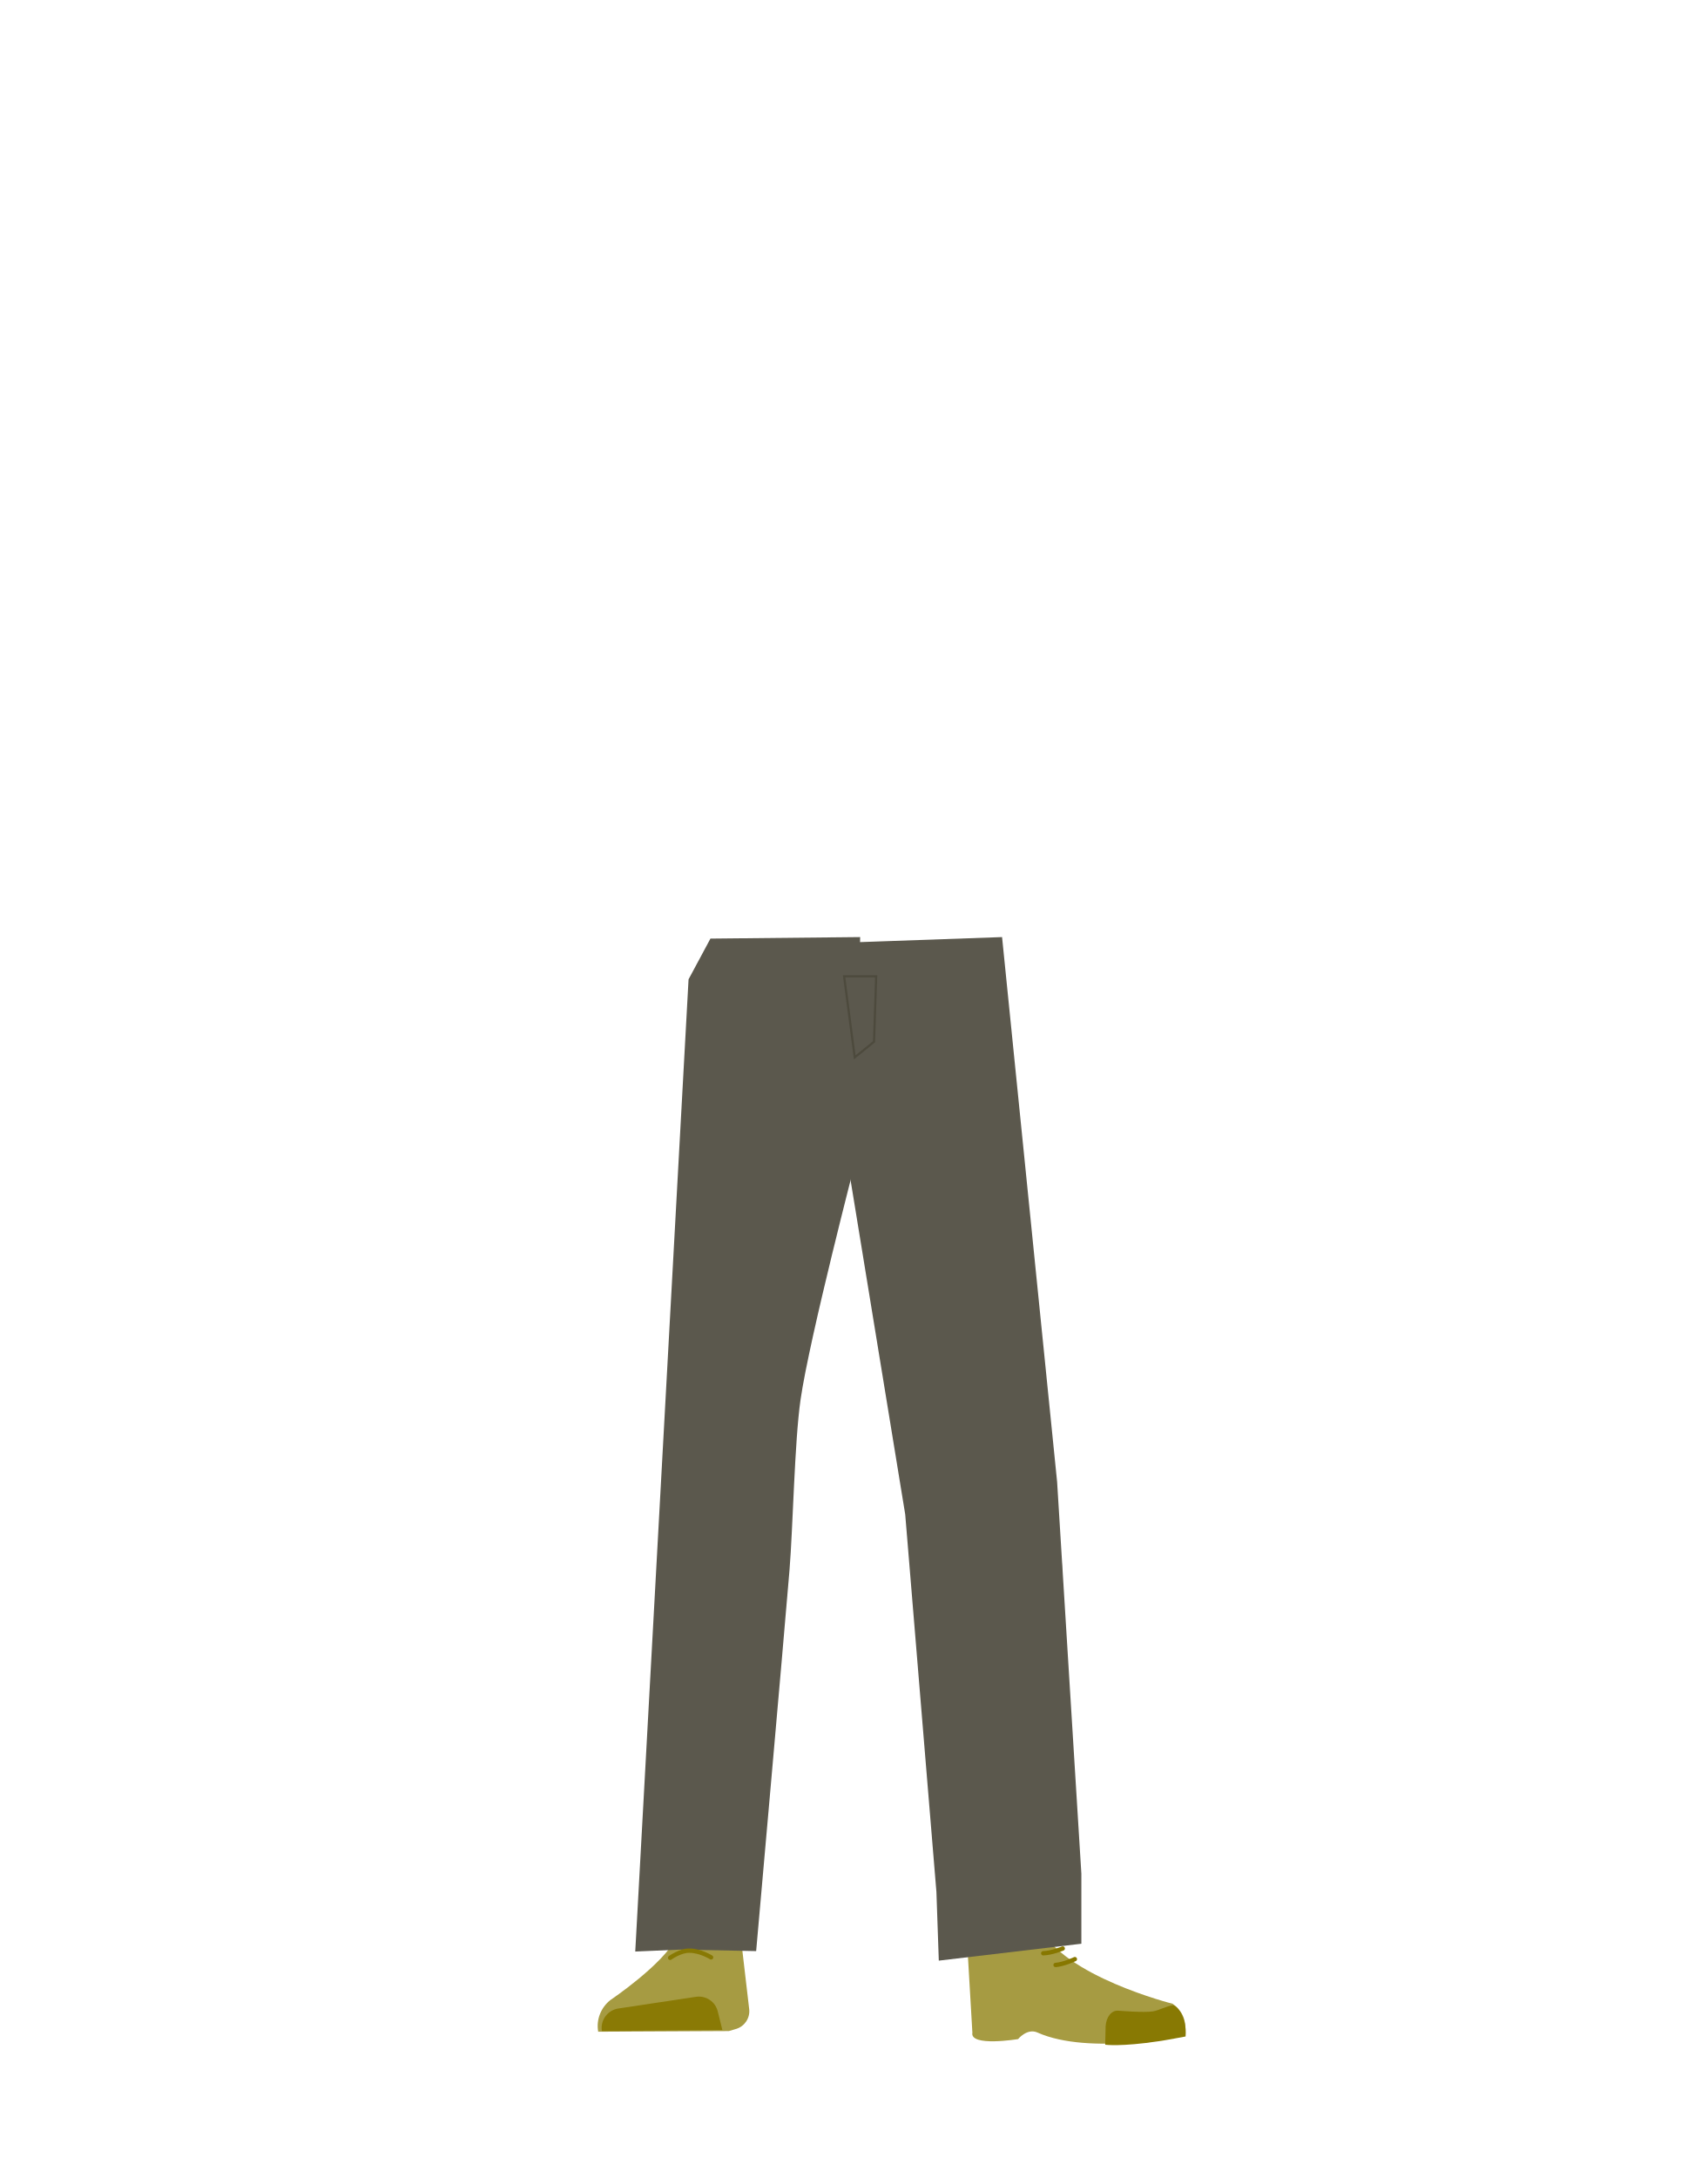
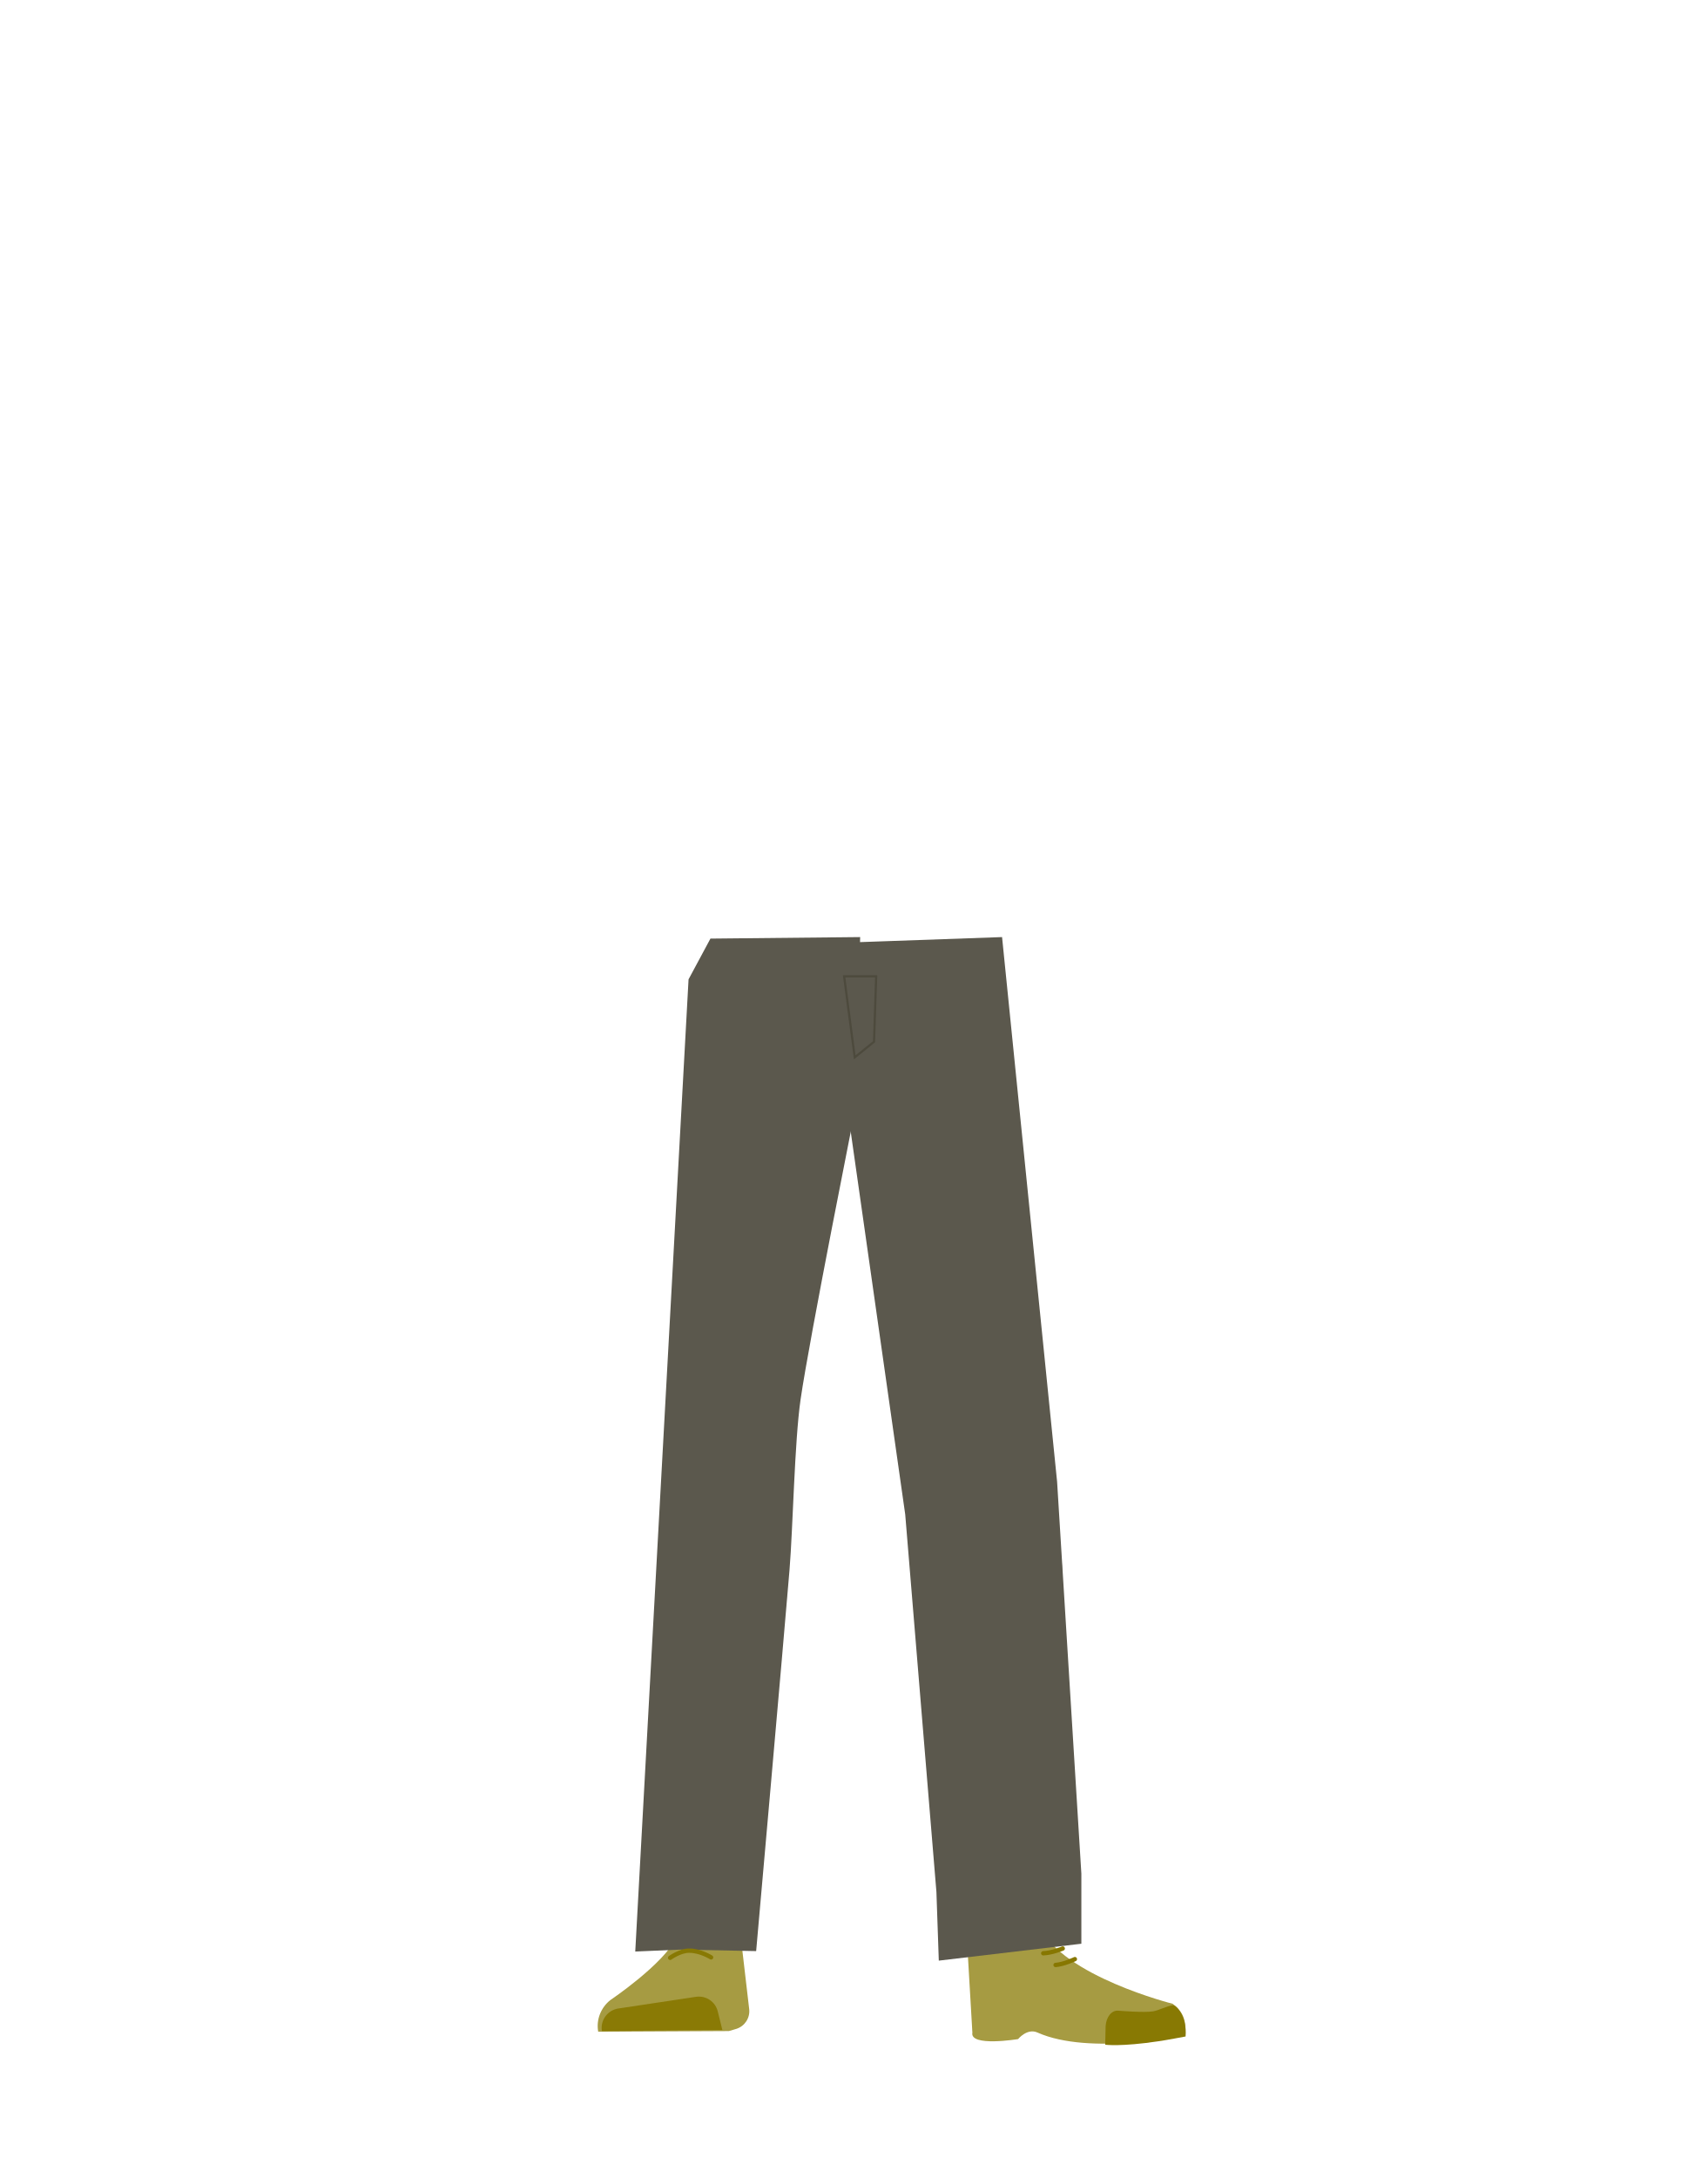
<svg xmlns="http://www.w3.org/2000/svg" version="1.1" id="Calque_1" x="0px" y="0px" viewBox="0 0 788 1005" style="enable-background:new 0 0 788 1005;" xml:space="preserve">
  <style type="text/css">
	.st0{fill:#9F9D8A;}
	.st1{fill:#A69B42;}
	.st2{fill:#8A7A05;}
	.st3{fill:#887903;}
	.st4{fill:#5B584D;}
	.st5{fill:none;stroke:#887903;stroke-width:2;stroke-linecap:round;stroke-miterlimit:10;}
	.st6{fill:none;stroke:#877700;stroke-width:2;stroke-linecap:round;stroke-miterlimit:10;}
	.st7{fill:none;stroke:#4D4A3D;stroke-miterlimit:10;}
</style>
  <polygon points="230.2,479.5 230.3,479.5 230.2,479.5 " />
  <polygon points="230.3,479.5 230.4,479.5 230.4,479.5 " />
  <polygon points="230.2,479.5 230.3,479.5 230.2,479.5 " />
  <polygon points="230.3,479.5 230.4,479.5 230.4,479.5 " />
  <path class="st0" d="M336.8,631.4c-13.9-0.2-22.3,6.7-24.9,18.2c0,0-7.1,55.4-8.3,77c-1.9,34.7,2.5,101.6,7.2,136  c1,7.5,3,30.3,3,30.3c0.6,6.8,6.4,12,13.2,11.9l0,0c6.7-0.1,12.2-5.2,12.9-11.8c0,0,2.2-26.1,3.5-34.8c4.6-31.3,18-93.5,20-125.1  c1.2-19-0.4-77.5-0.4-77.5C362.2,636.2,348.7,632,336.8,631.4L336.8,631.4z" />
  <path class="st1" d="M326.3,884.8L326.3,884.8c-6.1,0.2-11.5,3.7-14.1,9.2l0,0c-5.8,12.3-30.5,28.9-30.5,28.9  c-4.4,3.5-6.6,9.1-5.6,14.6l0,0l60.3-0.3l3.4-1c3.9-1.2,6.4-5,6-9l-3.5-30C340.5,889.8,333.8,884.6,326.3,884.8z" />
  <path class="st2" d="M277.8,937.2L277.8,937.2c-0.8-4.9,2.5-9.5,7.4-10.4c0,0,0.1,0,0.1,0l35.9-5.4c4.6-0.7,9,2.2,10.1,6.8l2.1,8.5  L277.8,937.2z" />
  <path class="st0" d="M452.6,631.4c12.4-0.2,19.9,6.7,22.2,18.2c0,0,14.4,53.4,15.5,75c1.7,34.7-10.2,103.6-14.5,138  c-0.9,7.5-2.7,30.3-2.7,30.3c-0.6,6.8-5.7,11.9-11.8,11.8l0,0c-6-0.1-10.9-5.2-11.5-11.8c0,0-2-26.1-3.1-34.8  c-4.1-31.3-16.1-93.5-17.9-125.1c-1.1-19,0.4-77.5,0.4-77.5C429.9,636.2,441.9,631.9,452.6,631.4L452.6,631.4z" />
  <path class="st0" d="M475.6,881c-1.2,34,40,38.4,40,38.4c4.4,3.5-67,21.8-66.6,17.8c0,0,1.5-52-1-65.2  C446.2,862.7,476.3,861,475.6,881z" />
  <path class="st1" d="M462.7,899.8c6.4-2.2,5.9-6.8,8.5-9.4c1.5-1.5,7.9-3.2,8.8-1.2c10.7,22.7,61.2,35.4,61.2,35.4  c5.4,3.8,6.6,9.1,5.5,14.6l0,0c0,0-43.8,9.4-67.8-1.3c-4.8-2.2-9,3-9,3s-22.4,3.7-21.1-3l-2.5-42.7  C448,887.8,451.8,903.5,462.7,899.8z" />
  <path class="st3" d="M547.2,939.7c0.8-9-4.3-14.7-6-14.4c-2.5,0.3-6.5,2.4-9,2.8c-4,0.7-16-0.3-16-0.3c-3.1-0.3-5.6,2.8-5.9,7.1  l-0.2,8.6c0,0,7.3,1,24.6-1.6C537.7,941.5,547.2,939.7,547.2,939.7z" />
-   <path class="st4" d="M327.9,433.1l-10.1,18.8l-24.6,448.6l21-0.9l34.8,0.7c0,0,12.6-142.1,15.4-175.9c1.6-19.6,2.3-59.1,5.1-78.6  c4.1-28.4,25.8-111.8,25.8-111.8l1.7-101.6L327.9,433.1z" />
-   <polygon class="st4" points="388.6,434.4 390.2,530 417.8,698.8 432.2,873 433.3,904.7 499.1,896.9 499.1,864.6 487.9,683.7   462.5,432.4 394.7,434.8 " />
+   <path class="st4" d="M327.9,433.1l-10.1,18.8l-24.6,448.6l21-0.9l34.8,0.7c0,0,12.6-142.1,15.4-175.9c1.6-19.6,2.3-59.1,5.1-78.6  c4.1-28.4,25.8-136.8,25.8-136.8l1.7-76.6L327.9,433.1z" />
+   <polygon class="st4" points="388.6,434.4 390.2,505 417.8,698.8 432.2,873 433.3,904.7 499.1,896.9 499.1,864.6 487.9,683.7   462.5,432.4 394.7,434.8 " />
  <path class="st5" d="M309.3,903.4c0,0,4.7-3.4,8.9-3.3c5.1,0,10,3.1,10,3.1" />
  <path class="st6" d="M490.5,899.1c0,0-5.1,2.1-9,2.2" />
  <path class="st6" d="M496.1,904c0,0-5,2.4-8.9,2.7" />
  <polygon class="st7" points="394.5,487.9 389.6,450.5 404.4,450.5 403.4,480.7 " />
</svg>
